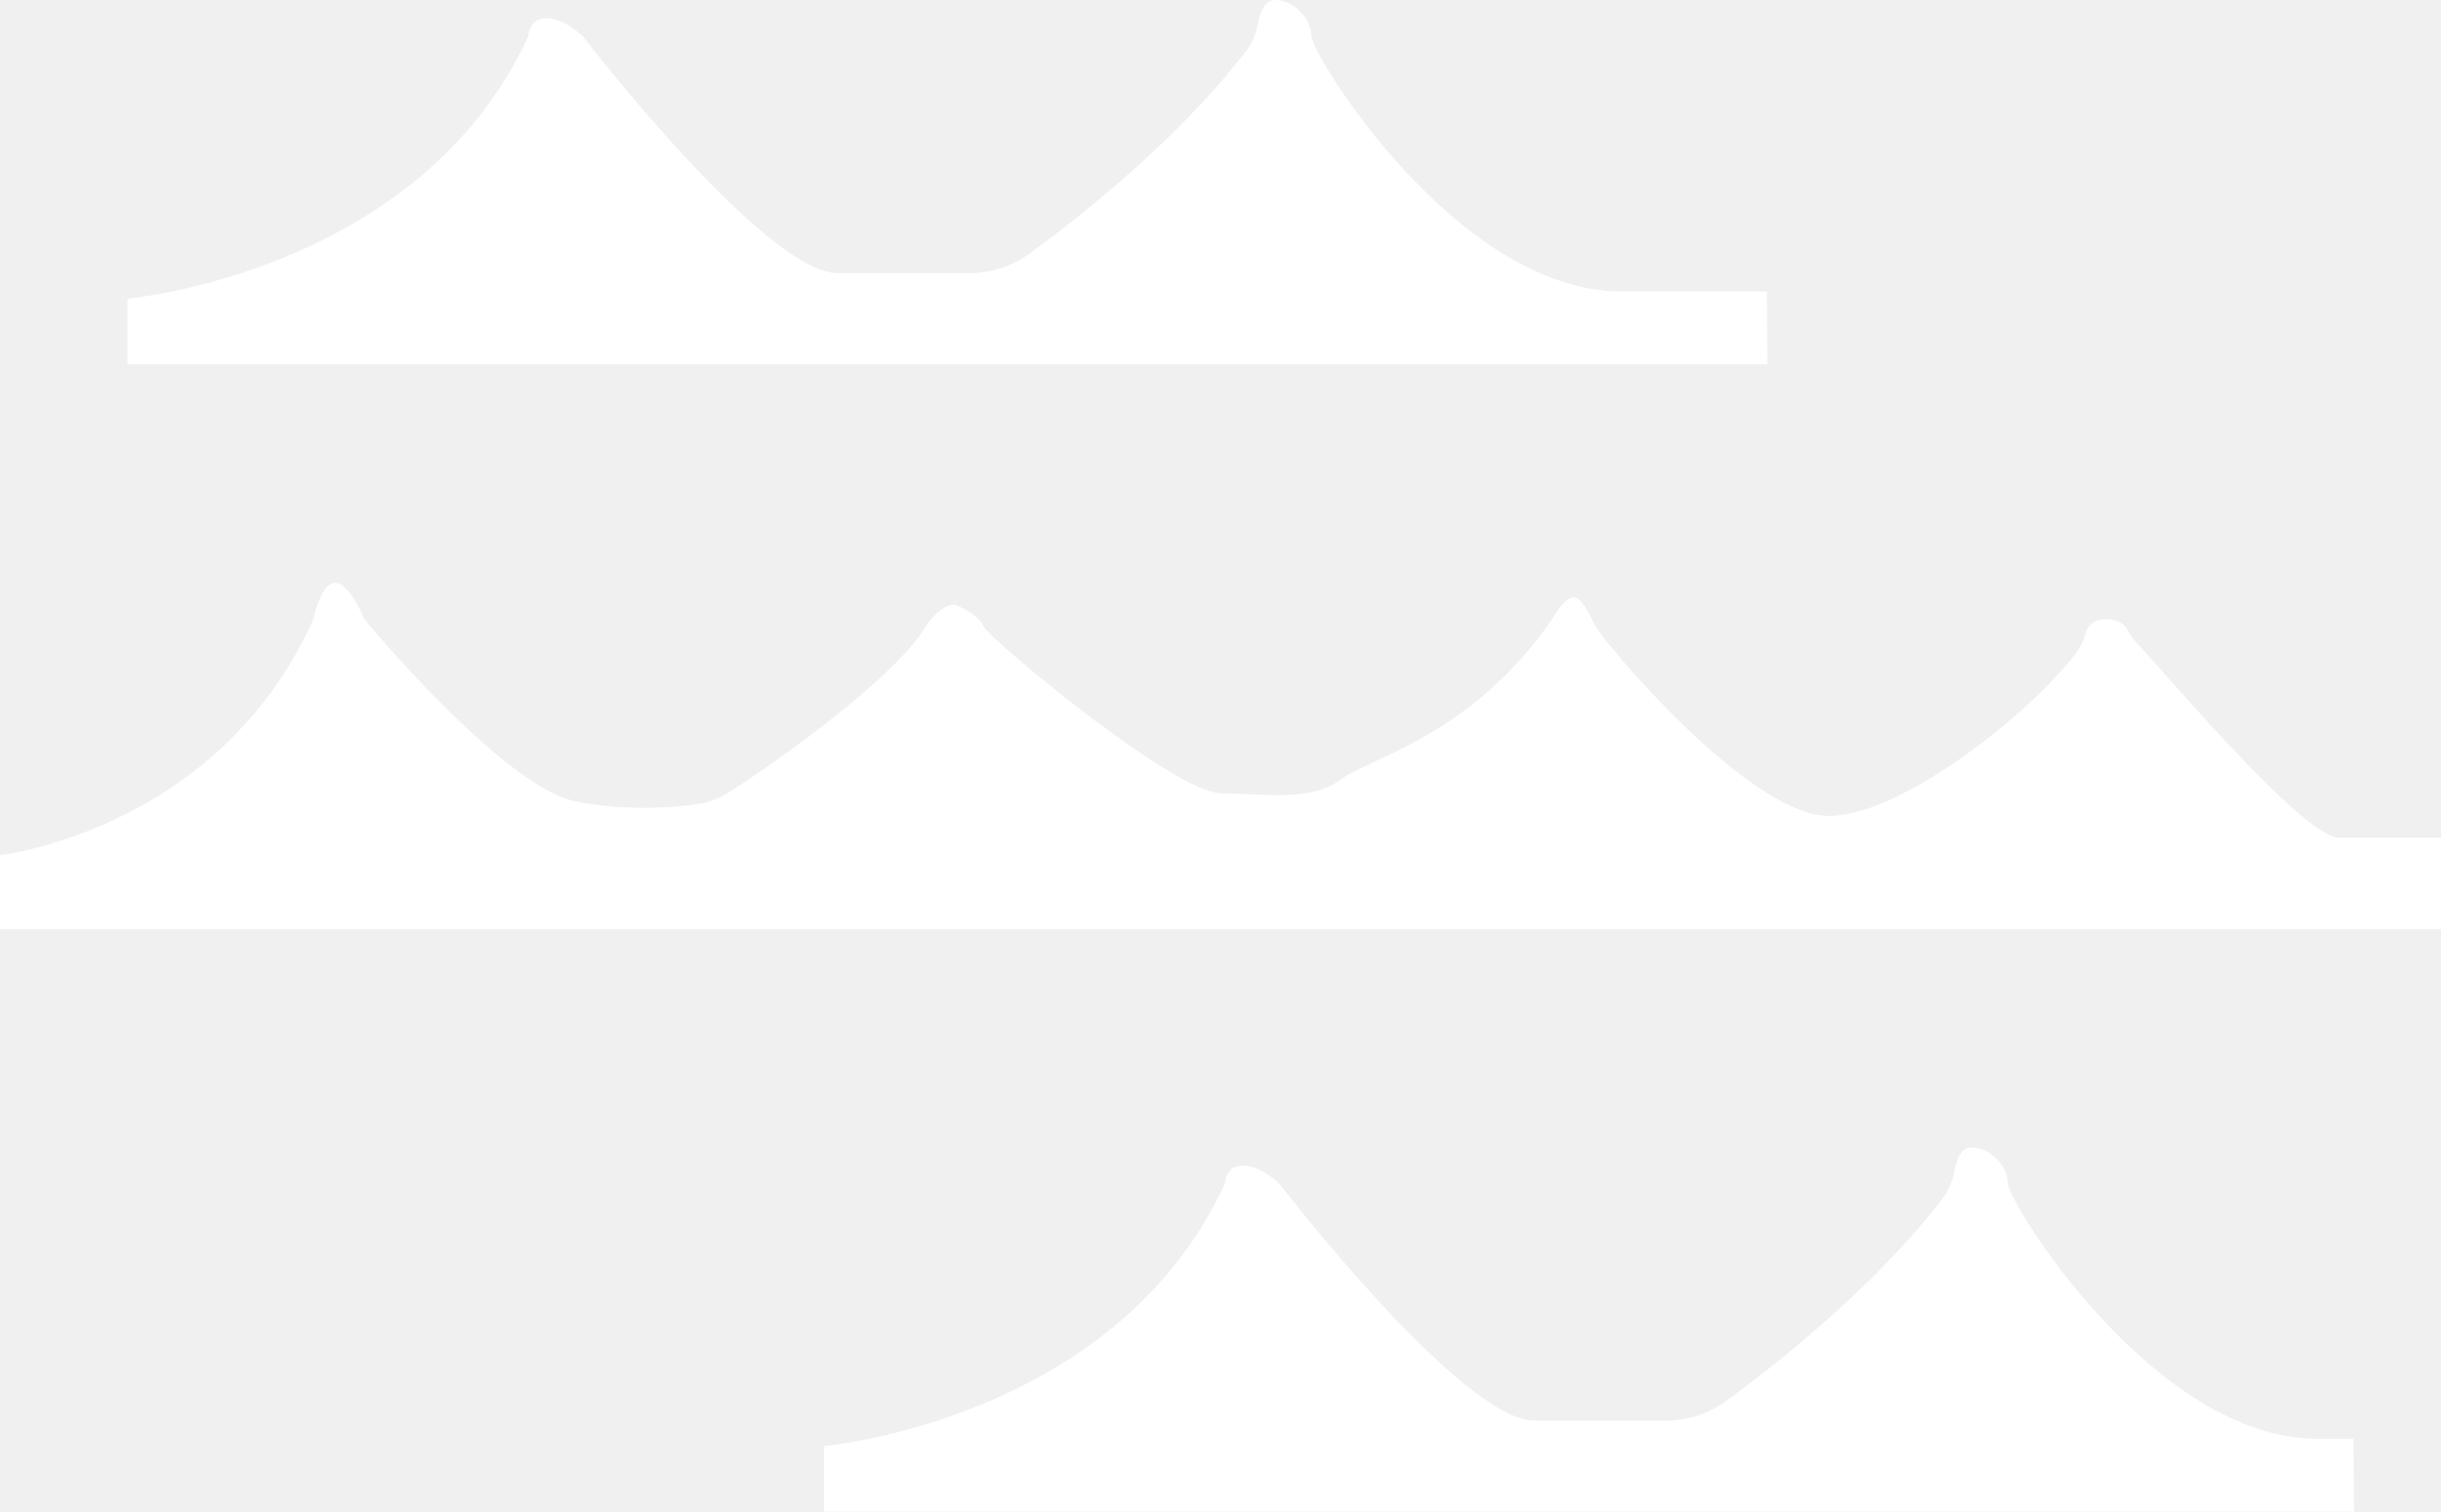
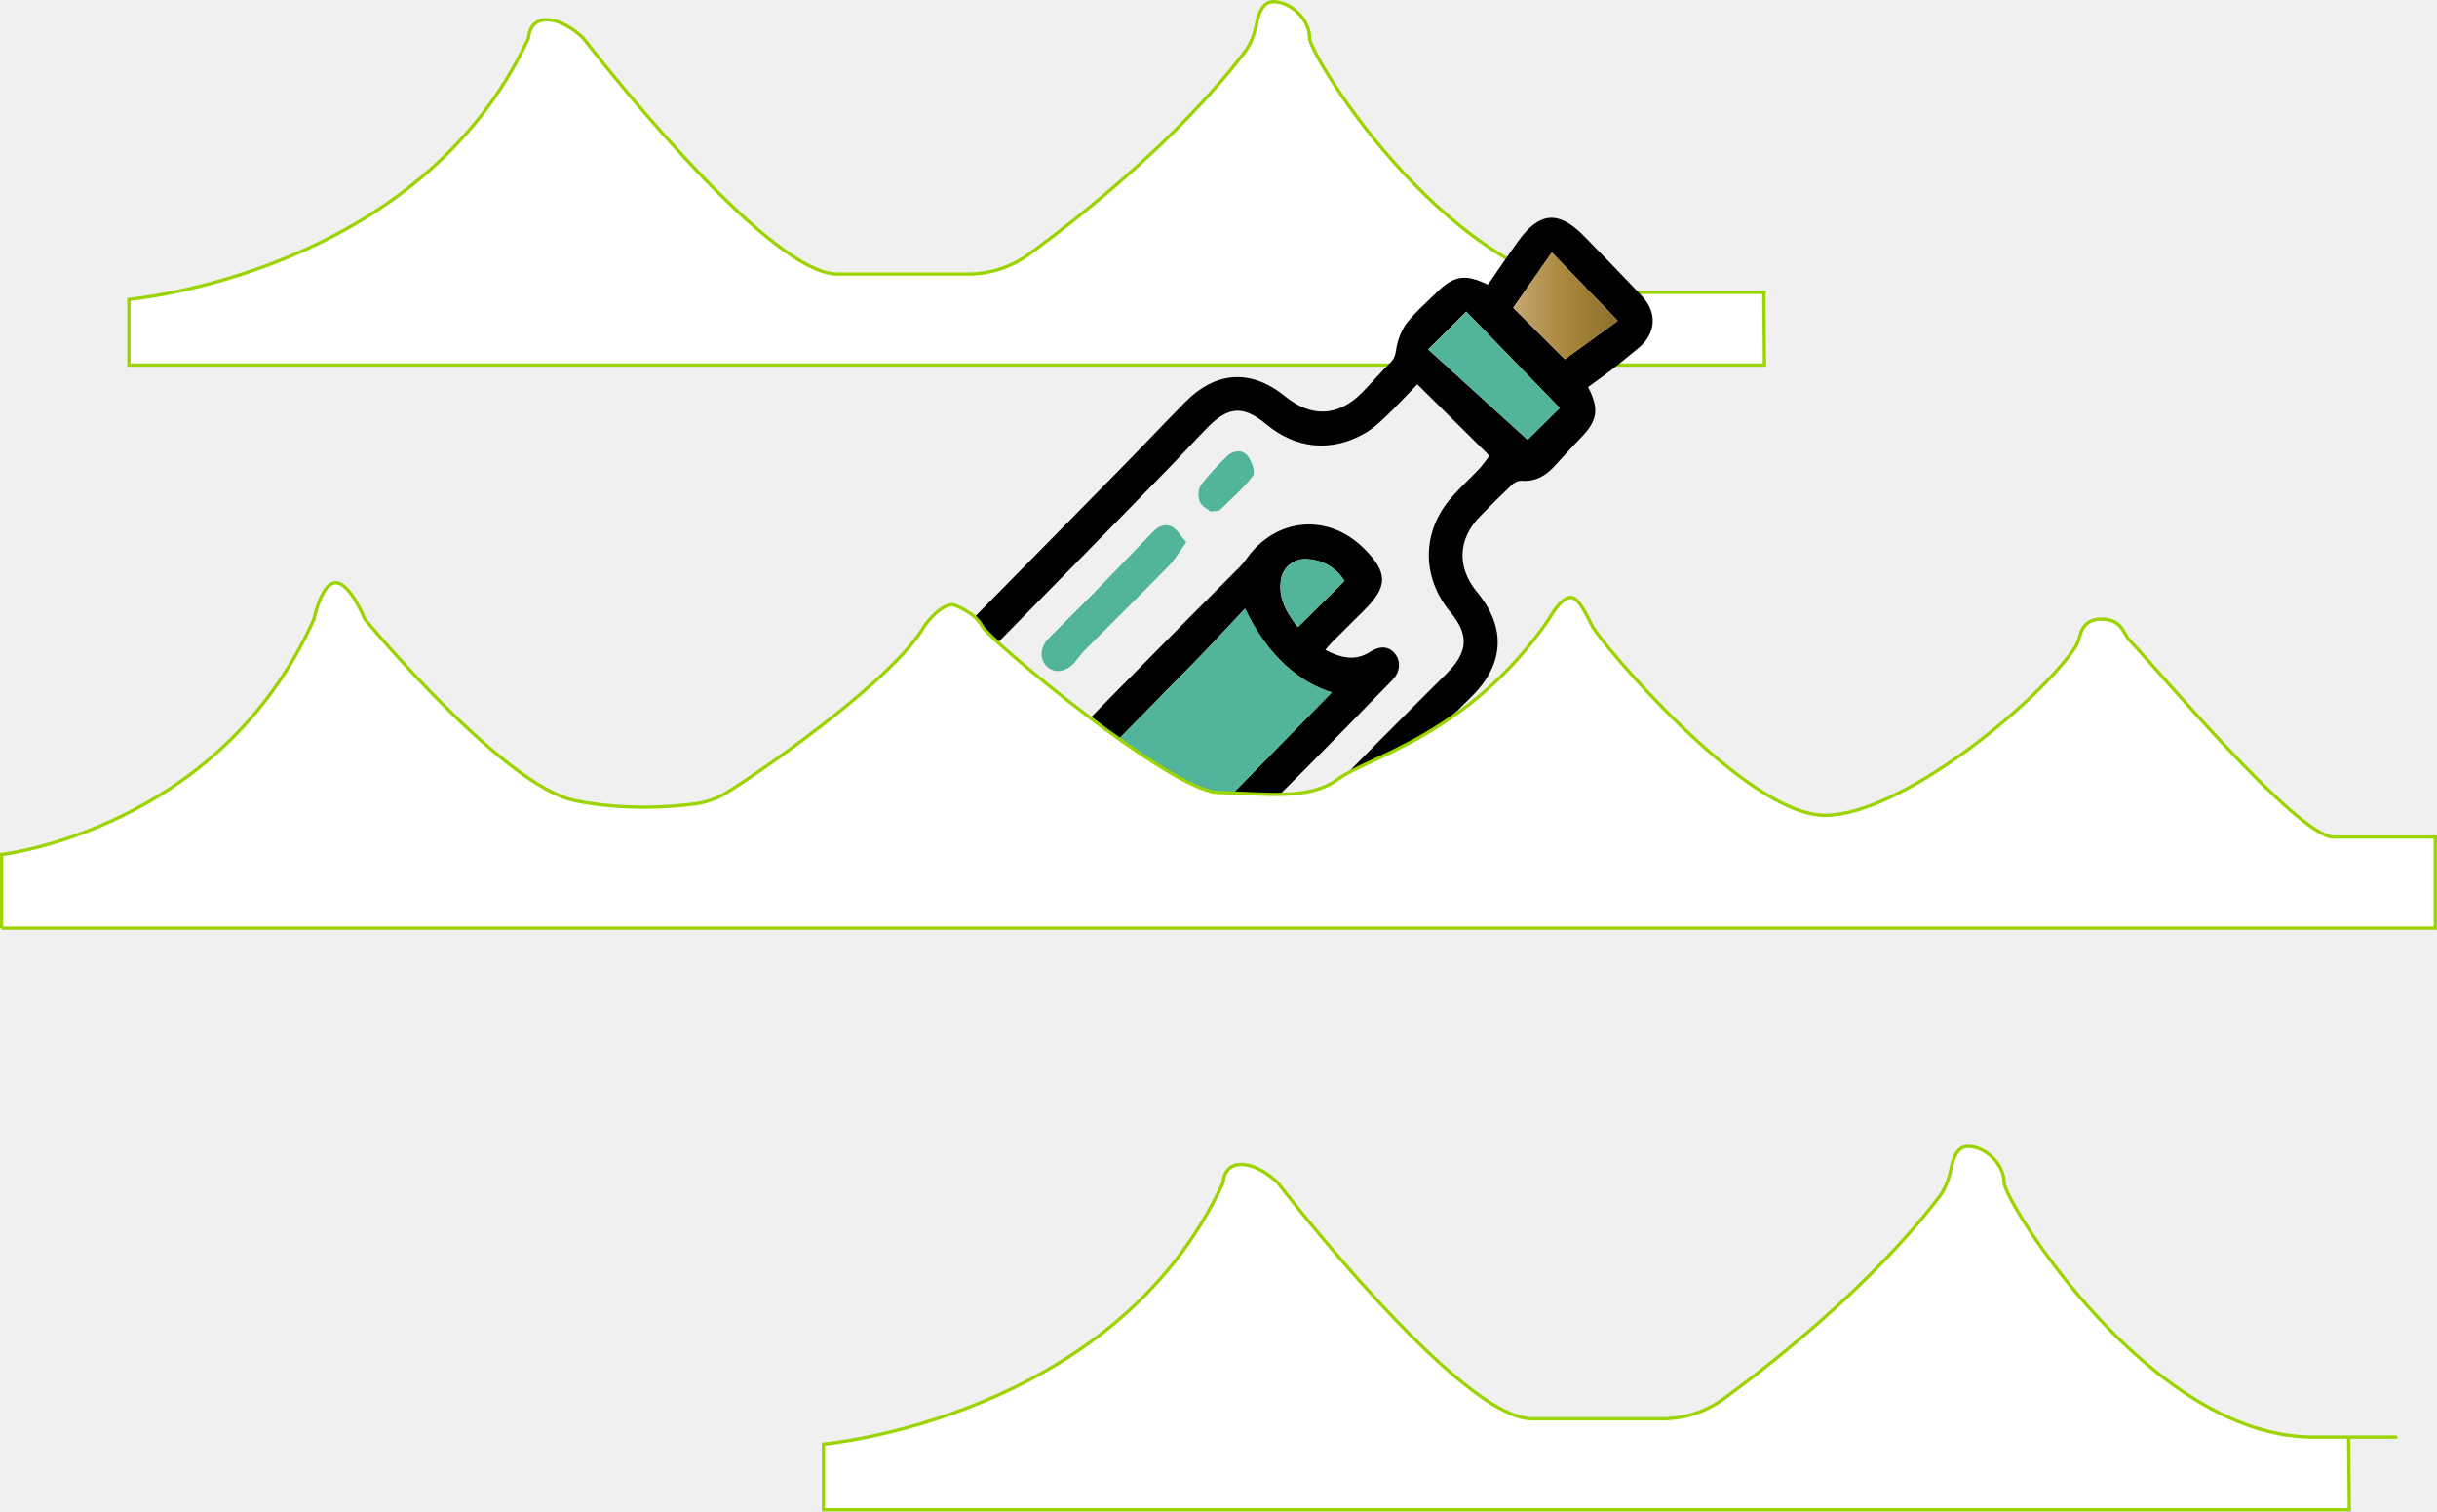
- <svg xmlns="http://www.w3.org/2000/svg" id="Layer_2" data-name="Layer 2" viewBox="0 0 335 207.52">
+ <svg xmlns="http://www.w3.org/2000/svg" id="Layer_2" data-name="Layer 2" viewBox="0 0 183.72 113.93">
  <defs>
    <style>
      .cls-1 {
-         fill: #fff;
+         fill: none;
+       }
+ 
+       .cls-1, .cls-2, .cls-3, .cls-4 {
        stroke-width: 0px;
      }
+ 
+       .cls-5 {
+         fill: #fff;
+         stroke: #9bd400;
+         stroke-miterlimit: 10;
+         stroke-width: .25px;
+       }
+ 
+       .cls-2 {
+         fill: url(#Earthtone_7);
+       }
+ 
+       .cls-4 {
+         fill: #52b49b;
+       }
    </style>
+     <linearGradient id="Earthtone_7" data-name="Earthtone 7" x1="114.09" y1="23.06" x2="121.97" y2="23.06" gradientUnits="userSpaceOnUse">
+       <stop offset="0" stop-color="#c4a873" />
+       <stop offset=".5" stop-color="#aa863b" />
+       <stop offset="1" stop-color="#8c6f2d" />
+     </linearGradient>
  </defs>
  <g id="Layer_2-2" data-name="Layer 2">
-     <path class="cls-1" d="m17.5,50v-9.01s40-3.49,55-35.99c0,0,0-2.5,2.5-2.5s5,2.5,5,2.5c0,0,25,32.5,35,32.5h18c3.02,0,5.94-.96,8.38-2.75,6.63-4.85,20.32-15.57,29.65-27.77.88-1.15,1.4-2.53,1.66-3.95s.87-3.03,2.3-3.03c2.5,0,5,2.5,5,5s20,35,42.5,35,20,0,20,0l.08,10H17.5Z" />
-     <path class="cls-1" d="m0,127.55v-10.16s30-3.38,43-32.38c0,0,1-5,3-5s4,5,4,5c0,0,19,23,29,25,6.83,1.37,13.19.87,16.54.41,1.55-.21,3.03-.75,4.36-1.58,5.93-3.7,23.1-15.83,27.1-22.83,0,0,2-3,4-3,0,0,3,1,4,3,.89,1.79,26,22.73,32.5,22.87s12.5,1.13,16.5-1.87,18-6,29-22c0,0,1.59-3,3-3,1,0,2,2,3,4s21,26,32,26c10.36,0,28.69-15.07,34.14-22.68.44-.61.79-1.29.95-2.02.2-.89.85-2.3,2.91-2.3,3,0,3,2,4,3,2.83,2.83,23,27,28,27h14v12.55H0Z" />
-     <path class="cls-1" d="m113.09,207.52v-9.01s40-3.49,55-35.99c0,0,0-2.5,2.5-2.5s5,2.5,5,2.5c0,0,25,32.5,35,32.5h18c3.02,0,5.94-.96,8.38-2.75,6.63-4.85,20.32-15.57,29.65-27.77.88-1.15,1.4-2.53,1.66-3.95s.87-3.03,2.3-3.03c2.5,0,5,2.5,5,5s20,35,42.5,35,4.91,0,4.91,0l.08,10H113.09Z" />
+     <path class="cls-5" d="m9.72,27.51v-4.94s21.91-1.91,30.13-19.71c0,0,0-1.37,1.37-1.37s2.74,1.37,2.74,1.37c0,0,13.69,17.8,19.17,17.8h9.86c1.65,0,3.26-.53,4.59-1.5,3.63-2.65,11.13-8.53,16.24-15.21.48-.63.76-1.38.91-2.16s.48-1.66,1.26-1.66c1.37,0,2.74,1.37,2.74,2.74s10.96,19.17,23.28,19.17,10.96,0,10.96,0l.05,5.48H9.72Z" />
+     <g id="Layer_0.psd" data-name="Layer 0.psd">
+       <g>
+         <path class="cls-3" d="m131.5,63.41c-2.92,6.04-12.17,6.32-15.41.26-1.74,2.89-4.3,4.38-7.61,4.39-3.33,0-5.92-1.45-7.69-4.42-1.76,2.93-4.32,4.42-7.65,4.42-3.33,0-5.92-1.45-7.67-4.41-1.77,2.93-4.33,4.42-7.66,4.41-3.33,0-5.9-1.47-7.55-4.2-.94.91-1.76,1.94-2.79,2.66-3.68,2.57-8.67,1.92-11.65-1.42-.36-.41-.65-.9-.9-1.39-.3-.58-.07-1.28.5-1.59.61-.33,1.16-.21,1.65.3.64.67,1.34,1.28,1.96,1.97,1.33,1.47,5.47,1.56,6.9,0,.25-.27.58-.45,1.04-.8-.55-.49-1.08-.89-1.53-1.37-2.1-2.24-2.1-5.29-.02-7.53.04-.04.07-.08.11-.11,3.15-3.2,6.3-6.4,9.45-9.6,3.19-3.24,6.38-6.47,9.56-9.71,1.62-1.65,3.2-3.33,4.82-4.97,2.34-2.35,4.98-2.49,7.54-.41,1.97,1.6,3.98,1.51,5.76-.27.75-.75,1.42-1.57,2.18-2.31.36-.35.37-.74.45-1.18.13-.64.4-1.32.8-1.83.64-.81,1.44-1.49,2.18-2.22,1.33-1.32,2.17-1.46,3.9-.62.76-1.1,1.51-2.21,2.3-3.3,1.57-2.18,3.02-2.31,4.9-.41,1.47,1.49,2.92,3,4.37,4.52,1.26,1.32,1.11,2.94-.33,4.06-.62.49-1.22,1.01-1.84,1.49-.61.47-1.23.91-1.85,1.36.86,1.67.72,2.52-.55,3.83-.68.7-1.33,1.43-2,2.15-.66.72-1.43,1.16-2.46,1.08-.24-.02-.55.13-.74.31-.81.77-1.6,1.56-2.38,2.36-1.7,1.74-1.78,3.86-.23,5.73,2.18,2.64,2.05,5.39-.36,7.81-1.3,1.3-2.61,2.58-3.89,3.9-1.55,1.6-3.08,3.22-4.62,4.85,1.33,3.57,5.1,5.5,8.73,3.7,1.2-.59,2.18-1.59,2.83-2.82.14-.26.26-.53.41-.77.81-1.29,2.56-1.34,3.26,0,.7,1.33,1.58,2.46,2.78,3.31,1.35.96,2.91,1.1,4.51.83,1.64-.27,2.78-1.33,3.82-2.53.27-.32.56-.68.91-.86.66-.33,1.24.01,1.76.91v.48Zm-24.66-34.43c-.82.85-1.56,1.65-2.35,2.4-.48.46-.98.92-1.54,1.25-2.52,1.48-5.23,1.23-7.48-.64-1.72-1.43-2.84-1.38-4.42.22-1.02,1.04-2,2.12-3.02,3.16-2.35,2.42-4.71,4.83-7.07,7.23-2.81,2.86-5.62,5.73-8.43,8.59-1.48,1.5-2.93,3.02-4.47,4.45-2.38,2.21-2.01,3.93.13,5.7.04.03.09.06.15.1.07-.08.13-.16.2-.24.97-1.28,2.53-1.19,3.33.18.13.23.24.48.38.7.98,1.57,2.23,2.79,4.25,3.33-.15-.57-.27-.97-.37-1.38-.41-1.72-.24-3.33,1.03-4.68.87-.93,1.73-1.86,2.62-2.77,3.31-3.38,6.63-6.74,9.96-10.11,1.23-1.25,2.49-2.48,3.72-3.73.18-.19.35-.39.5-.6,2.18-3.12,6.14-3.49,8.84-.82,1.84,1.82,1.85,2.88.06,4.66-.83.83-1.66,1.65-2.49,2.48-.16.16-.29.33-.46.53,1.16.6,2.24.88,3.38.15.75-.48,1.4-.43,1.85.11.49.58.43,1.4-.17,2.01-2.11,2.17-4.22,4.34-6.35,6.49-2.02,2.04-4.07,4.06-6.09,6.1-.42.42-.78.91-1.31,1.54,1.2,0,2.23.15,3.19-.06.55-.12,1-.77,1.45-1.23,2.73-2.76,5.43-5.54,8.16-8.29,1.68-1.7,3.39-3.39,5.08-5.08,1.58-1.58,1.65-2.9.24-4.59-2.19-2.64-2.17-6.07.09-8.65.65-.74,1.38-1.4,2.06-2.12.28-.3.51-.64.8-1.01l-5.44-5.39Zm-12.98,16.9c-1.37,1.45-2.66,2.86-4,4.22-3.44,3.51-6.9,7-10.35,10.5-1.37,1.39-1.38,3.27,0,4.7,1.5-.47,3.11-1.81,3.87-3.22.14-.26.26-.53.41-.77.83-1.36,2.53-1.32,3.37.06.51.84,1.07,1.66,1.69,2.62,3.95-4.03,7.73-7.89,11.55-11.79-2.43-.73-4.87-2.78-6.54-6.31Zm23.73-15.12c-2.33-2.41-4.7-4.85-7.05-7.27-.93.92-1.79,1.78-2.87,2.85,2.51,2.29,5.04,4.58,7.49,6.81.69-.68,1.55-1.53,2.43-2.4Zm4.37-6.58c-1.7-1.76-3.32-3.44-4.97-5.15-1,1.43-1.97,2.83-2.91,4.17,1.3,1.3,2.57,2.57,3.89,3.88,1.27-.92,2.6-1.89,4-2.9Zm-20.61,19.61c-.68-1.11-1.8-1.62-2.93-1.65-.75-.02-1.66.5-1.84,1.49-.26,1.45.43,2.58,1.26,3.65,1.19-1.18,2.32-2.3,3.51-3.49Z" />
+         <path class="cls-1" d="m89.43,40.88c-.39-.46-.62-.9-.99-1.12-.54-.34-1.08-.11-1.51.32-1.44,1.48-2.87,2.98-4.31,4.46-1.17,1.2-2.38,2.36-3.55,3.56-.69.7-.72,1.64-.11,2.18.61.55,1.52.35,2.14-.45.24-.31.48-.63.76-.9,2.08-2.09,4.19-4.16,6.25-6.27.48-.49.83-1.11,1.32-1.78Zm1.83-2.3c.38-.06.59-.02.68-.11.86-.84,1.79-1.63,2.51-2.59.2-.27-.1-1.12-.42-1.51-.42-.51-1.1-.39-1.56.06-.7.68-1.38,1.38-1.95,2.17-.21.29-.23.89-.08,1.24.14.35.6.56.82.75Z" />
+         <path class="cls-4" d="m93.87,45.88c1.67,3.53,4.11,5.58,6.54,6.31-3.82,3.9-7.6,7.76-11.55,11.79-.62-.95-1.18-1.77-1.69-2.62-.84-1.38-2.54-1.42-3.37-.06-.15.25-.27.52-.41.77-.76,1.4-2.37,2.74-3.87,3.22-1.38-1.43-1.37-3.31,0-4.7,3.46-3.49,6.91-6.99,10.35-10.5,1.33-1.36,2.62-2.77,4-4.22Z" />
+         <path class="cls-4" d="m117.6,30.76c-.88.87-1.74,1.72-2.43,2.4-2.46-2.23-4.98-4.53-7.49-6.81,1.08-1.07,1.94-1.93,2.87-2.85,2.34,2.42,4.71,4.86,7.05,7.27Z" />
+         <path class="cls-2" d="m121.97,24.18c-1.4,1.02-2.73,1.98-4,2.9-1.32-1.31-2.58-2.58-3.89-3.88.94-1.34,1.92-2.74,2.91-4.17,1.65,1.71,3.28,3.39,4.97,5.15Z" />
+         <path class="cls-4" d="m101.36,43.79c-1.19,1.18-2.32,2.31-3.51,3.49-.83-1.07-1.52-2.2-1.26-3.65.18-.99,1.09-1.51,1.84-1.49,1.13.03,2.25.54,2.93,1.65Z" />
+         <path class="cls-4" d="m89.43,40.88c-.49.67-.84,1.28-1.32,1.78-2.06,2.11-4.17,4.18-6.25,6.27-.28.28-.52.59-.76.9-.61.8-1.52.99-2.14.45-.61-.54-.58-1.48.11-2.18,1.17-1.19,2.38-2.36,3.55-3.56,1.45-1.48,2.87-2.98,4.31-4.46.42-.44.97-.66,1.51-.32.36.23.59.66.99,1.12Z" />
+         <path class="cls-4" d="m91.27,38.57c-.21-.18-.68-.4-.82-.75-.15-.35-.13-.95.08-1.24.57-.78,1.25-1.49,1.95-2.17.46-.45,1.14-.57,1.56-.06.32.39.62,1.24.42,1.51-.72.95-1.64,1.75-2.51,2.59-.09.09-.3.05-.68.11Z" />
+       </g>
+     </g>
+     <path class="cls-5" d="m.12,69.98v-5.57s16.43-1.85,23.55-17.74c0,0,.55-2.74,1.64-2.74s2.19,2.74,2.19,2.74c0,0,10.41,12.6,15.88,13.69,3.74.75,7.23.47,9.06.23.85-.12,1.66-.41,2.39-.87,3.25-2.03,12.65-8.67,14.84-12.5,0,0,1.1-1.64,2.19-1.64,0,0,1.64.55,2.19,1.64.49.98,14.24,12.45,17.8,12.52s6.85.62,9.04-1.02,9.86-3.29,15.88-12.05c0,0,.87-1.64,1.64-1.64.55,0,1.1,1.1,1.64,2.19s11.5,14.24,17.53,14.24c5.67,0,15.72-8.25,18.7-12.42.24-.34.43-.7.52-1.11.11-.49.46-1.26,1.59-1.26,1.64,0,1.64,1.1,2.19,1.64,1.55,1.55,12.6,14.79,15.34,14.79h7.67v6.87H.12Z" />
+     <path class="cls-5" d="m62.08,113.8v-4.94s21.91-1.91,30.13-19.71c0,0,0-1.37,1.37-1.37s2.74,1.37,2.74,1.37c0,0,13.69,17.8,19.17,17.8h9.86c1.65,0,3.26-.53,4.59-1.5,3.63-2.65,11.13-8.53,16.24-15.21.48-.63.76-1.38.91-2.16s.48-1.66,1.26-1.66c1.37,0,2.74,1.37,2.74,2.74s10.96,19.17,23.28,19.17,2.69,0,2.69,0l.05,5.48H62.08Z" />
  </g>
</svg>
